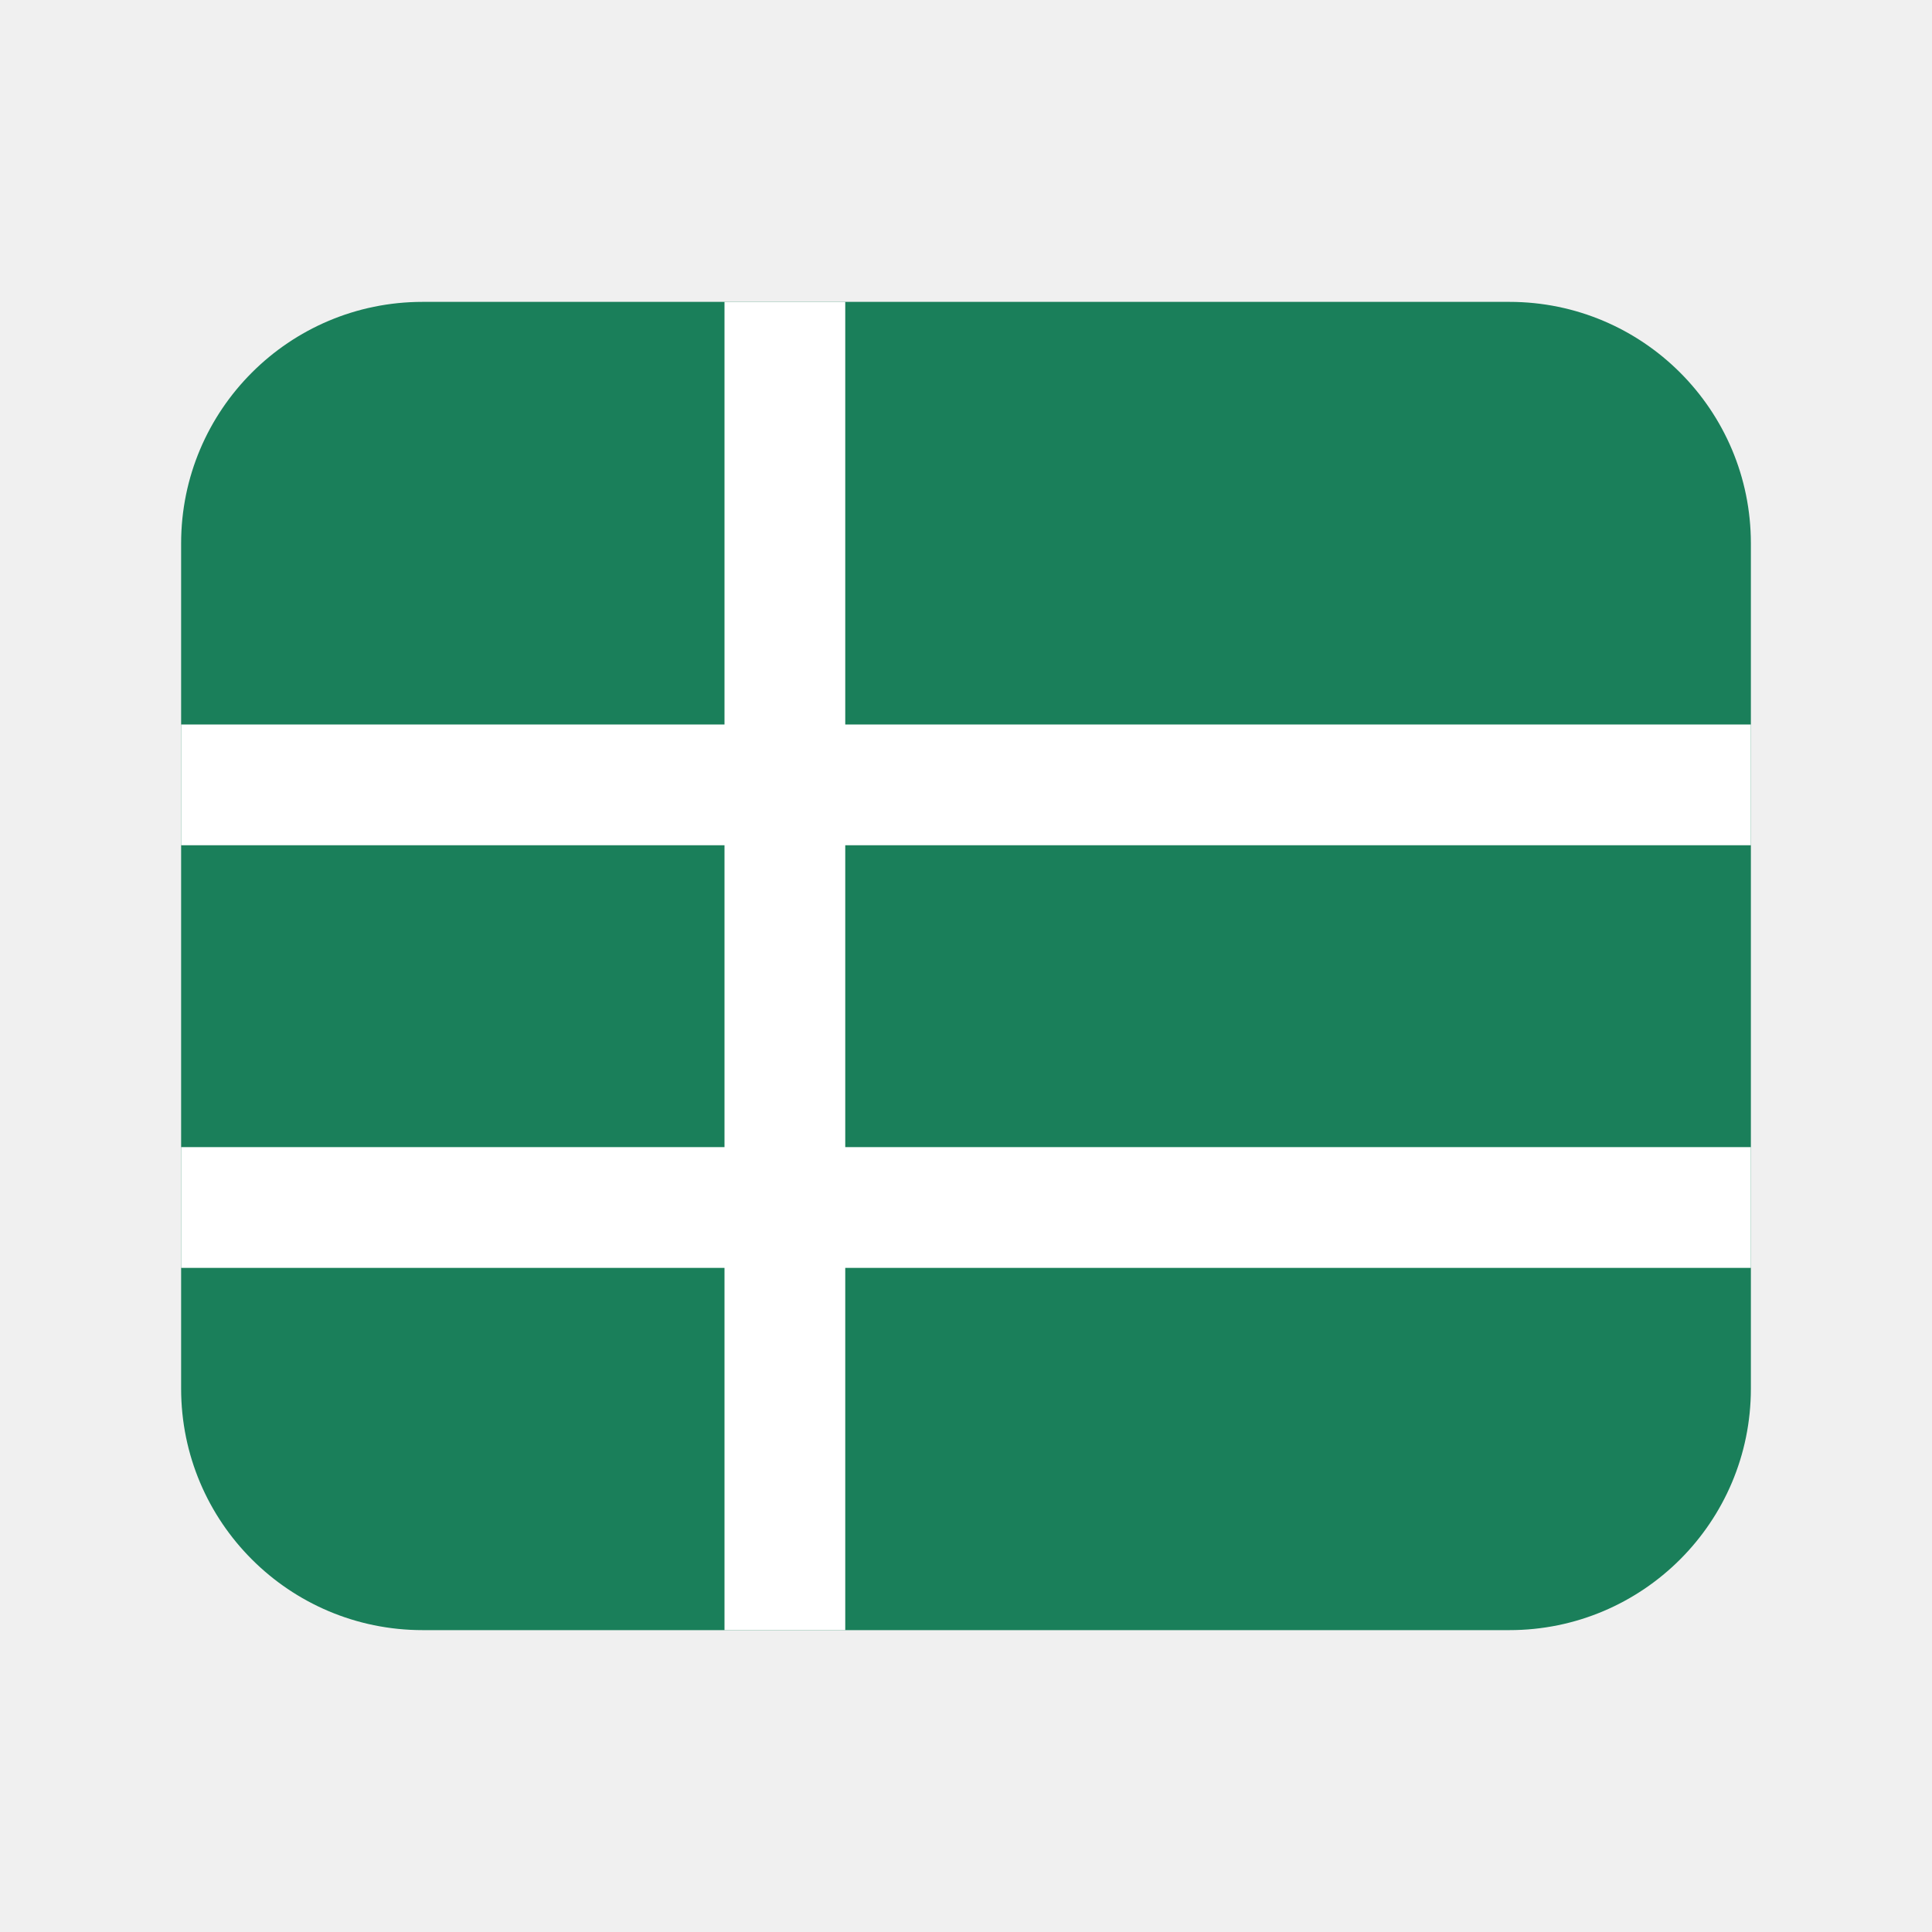
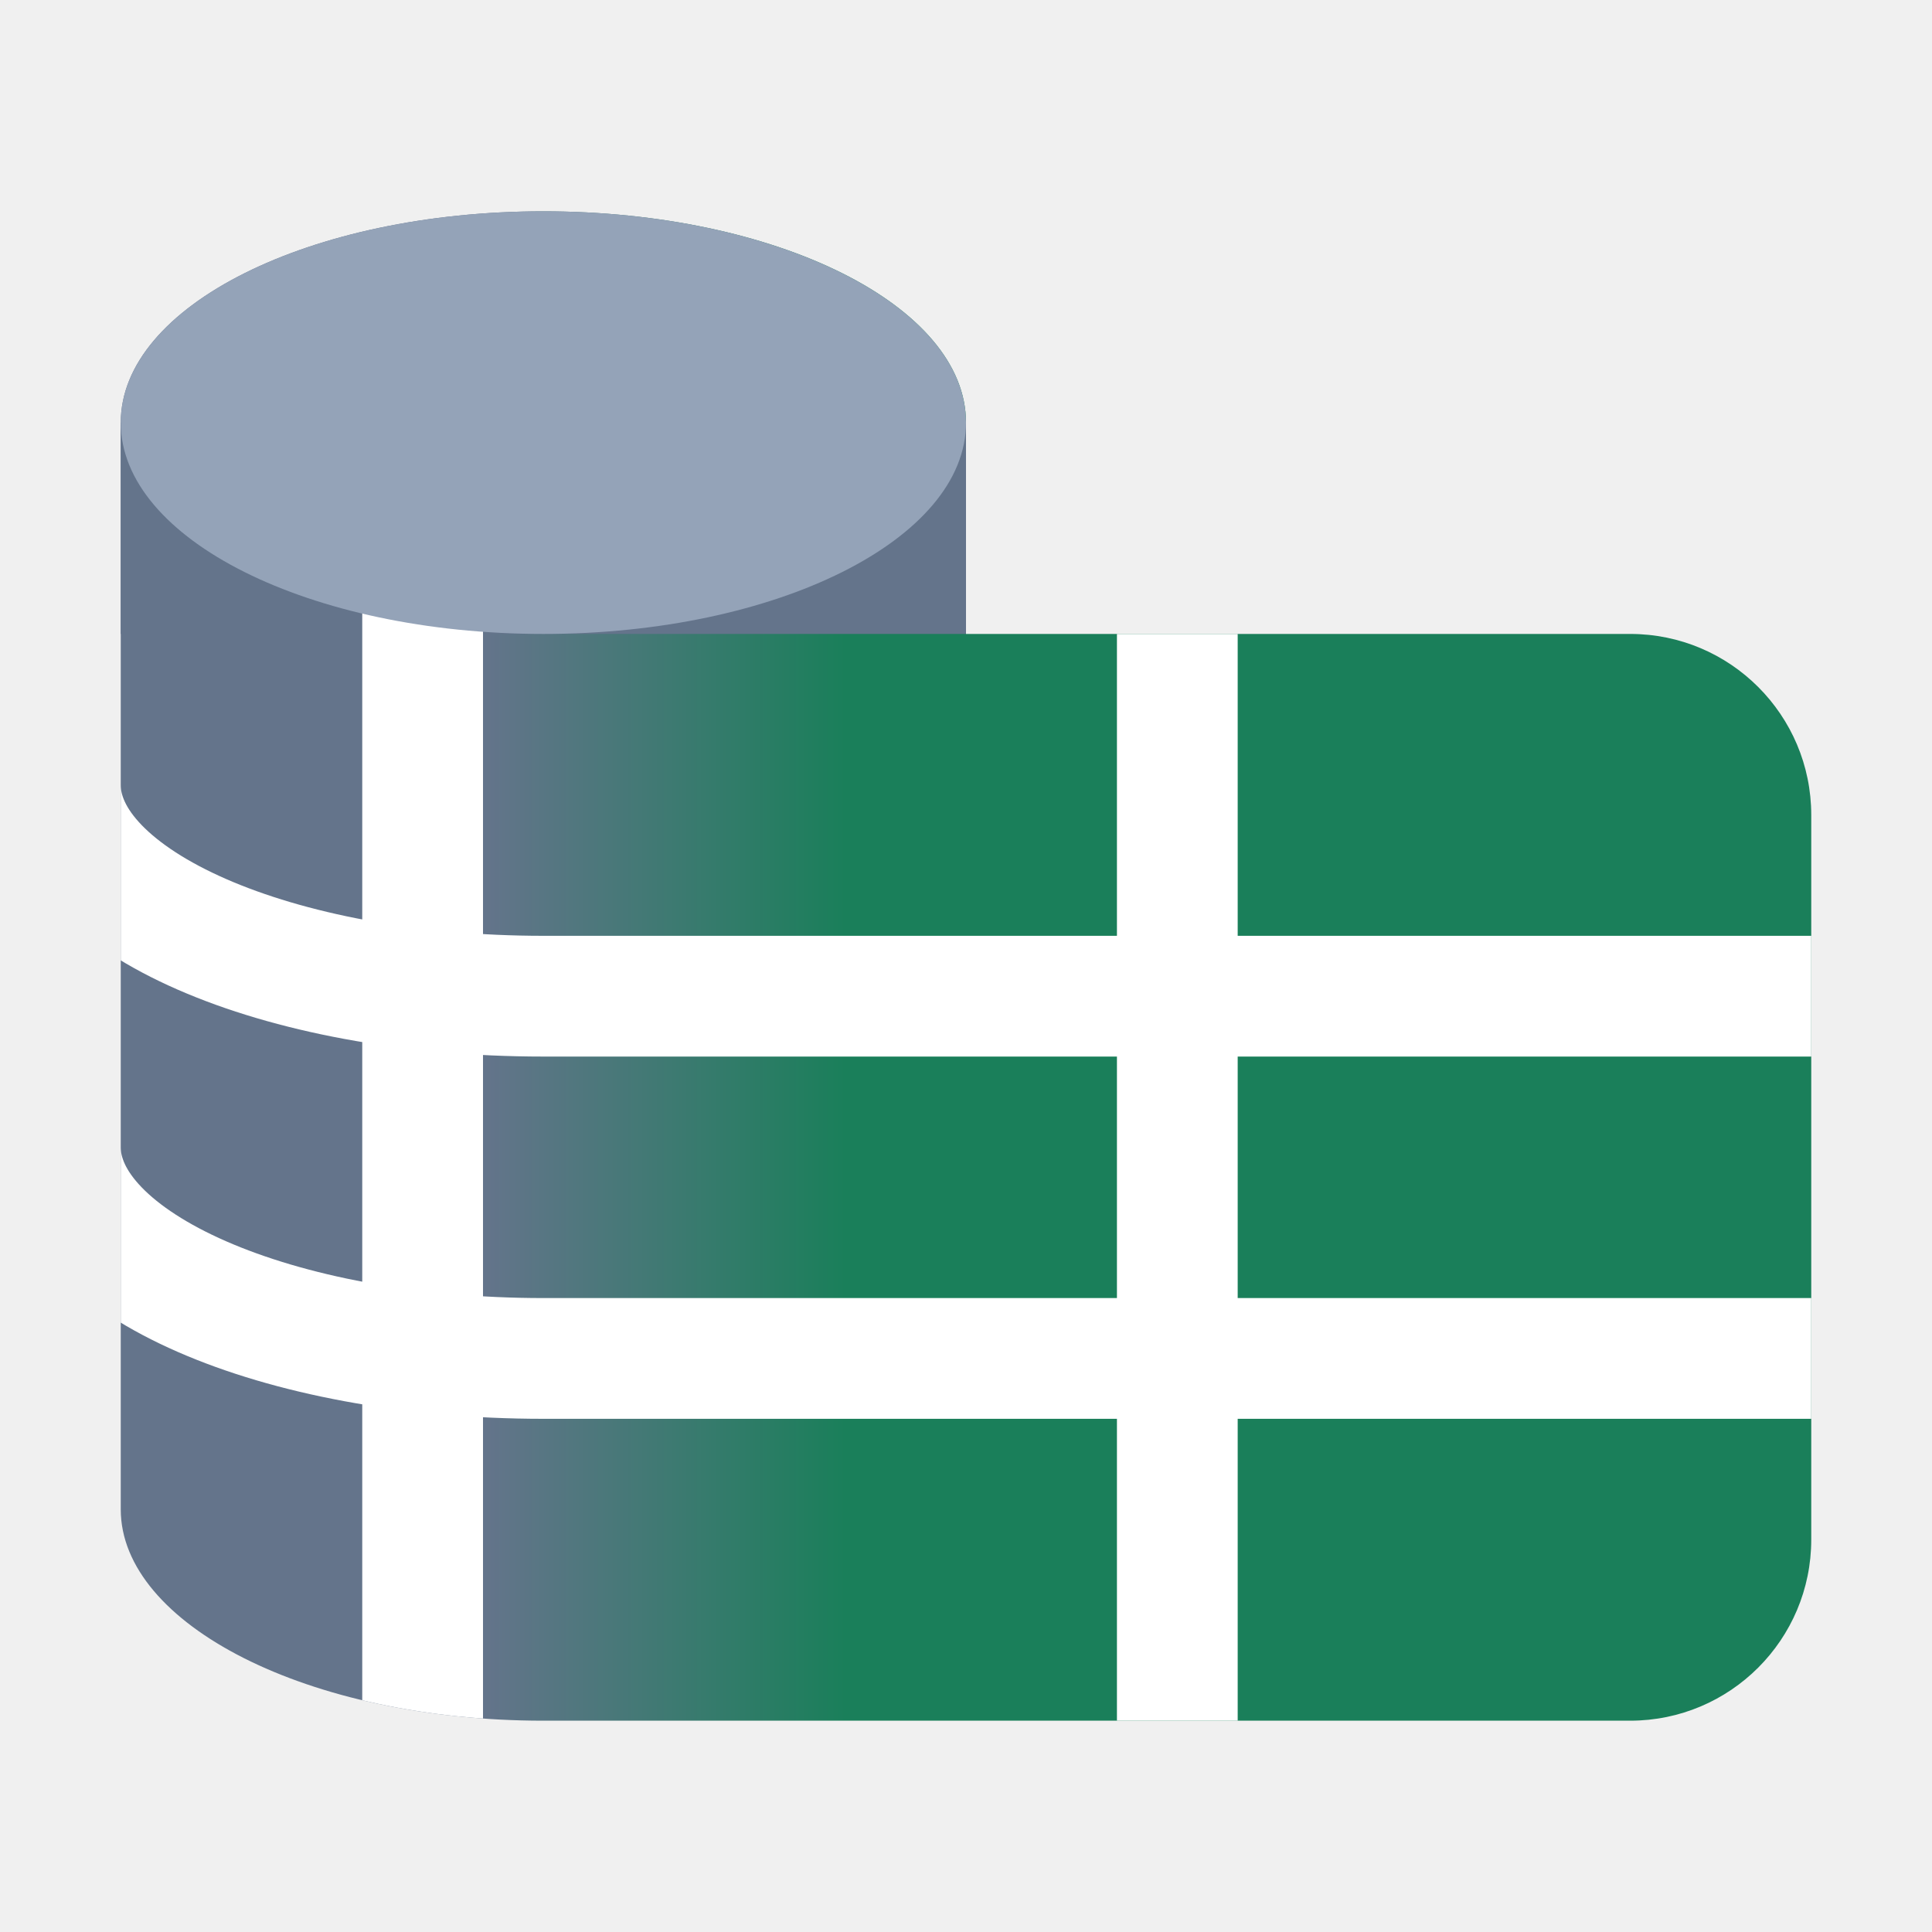
<svg xmlns="http://www.w3.org/2000/svg" viewBox="0 0 32 32">
-   <rect x="3" y="5" width="26" height="22" rx="4" fill="#1a7f5a" />
-   <path d="M3 13h26M3 20h26M13 5v22" stroke="white" stroke-width="2" />
+   <defs>
+     <linearGradient id="fill" gradientUnits="userSpaceOnUse" x1="8" y1="0" x2="14" y2="0">
+       <stop offset="0" stop-color="#64748b" />
+       <stop offset="1" stop-color="#1a7f5a" />
+     </linearGradient>
+     <clipPath id="body">
+       <path d="M2 7a7 3.5 0 0 1 14 0v3.5h11a3 3 0 0 1 3 3v12a3 3 0 0 1-3 3H9c-3.9 0-7-1.6-7-3.5z" />
+     </clipPath>
+   </defs>
+   <path d="M2 7a7 3.5 0 0 1 14 0v3.5h11a3 3 0 0 1 3 3v12a3 3 0 0 1-3 3H9c-3.9 0-7-1.6-7-3.5z" fill="url(#fill)" />
+   <rect x="2" y="7" width="14" height="3.5" fill="#64748b" />
+   <g clip-path="url(#body)" stroke="#fff" stroke-width="2" fill="none">
+     <path d="M1 13a8 3.5 0 0 0 8 3.5h22M1 19a8 3.5 0 0 0 8 3.5h22M19.5 10v19M7 9v21" />
+   </g>
+   <ellipse cx="9" cy="7" rx="7" ry="3.5" fill="#94a3b8" />
</svg>
